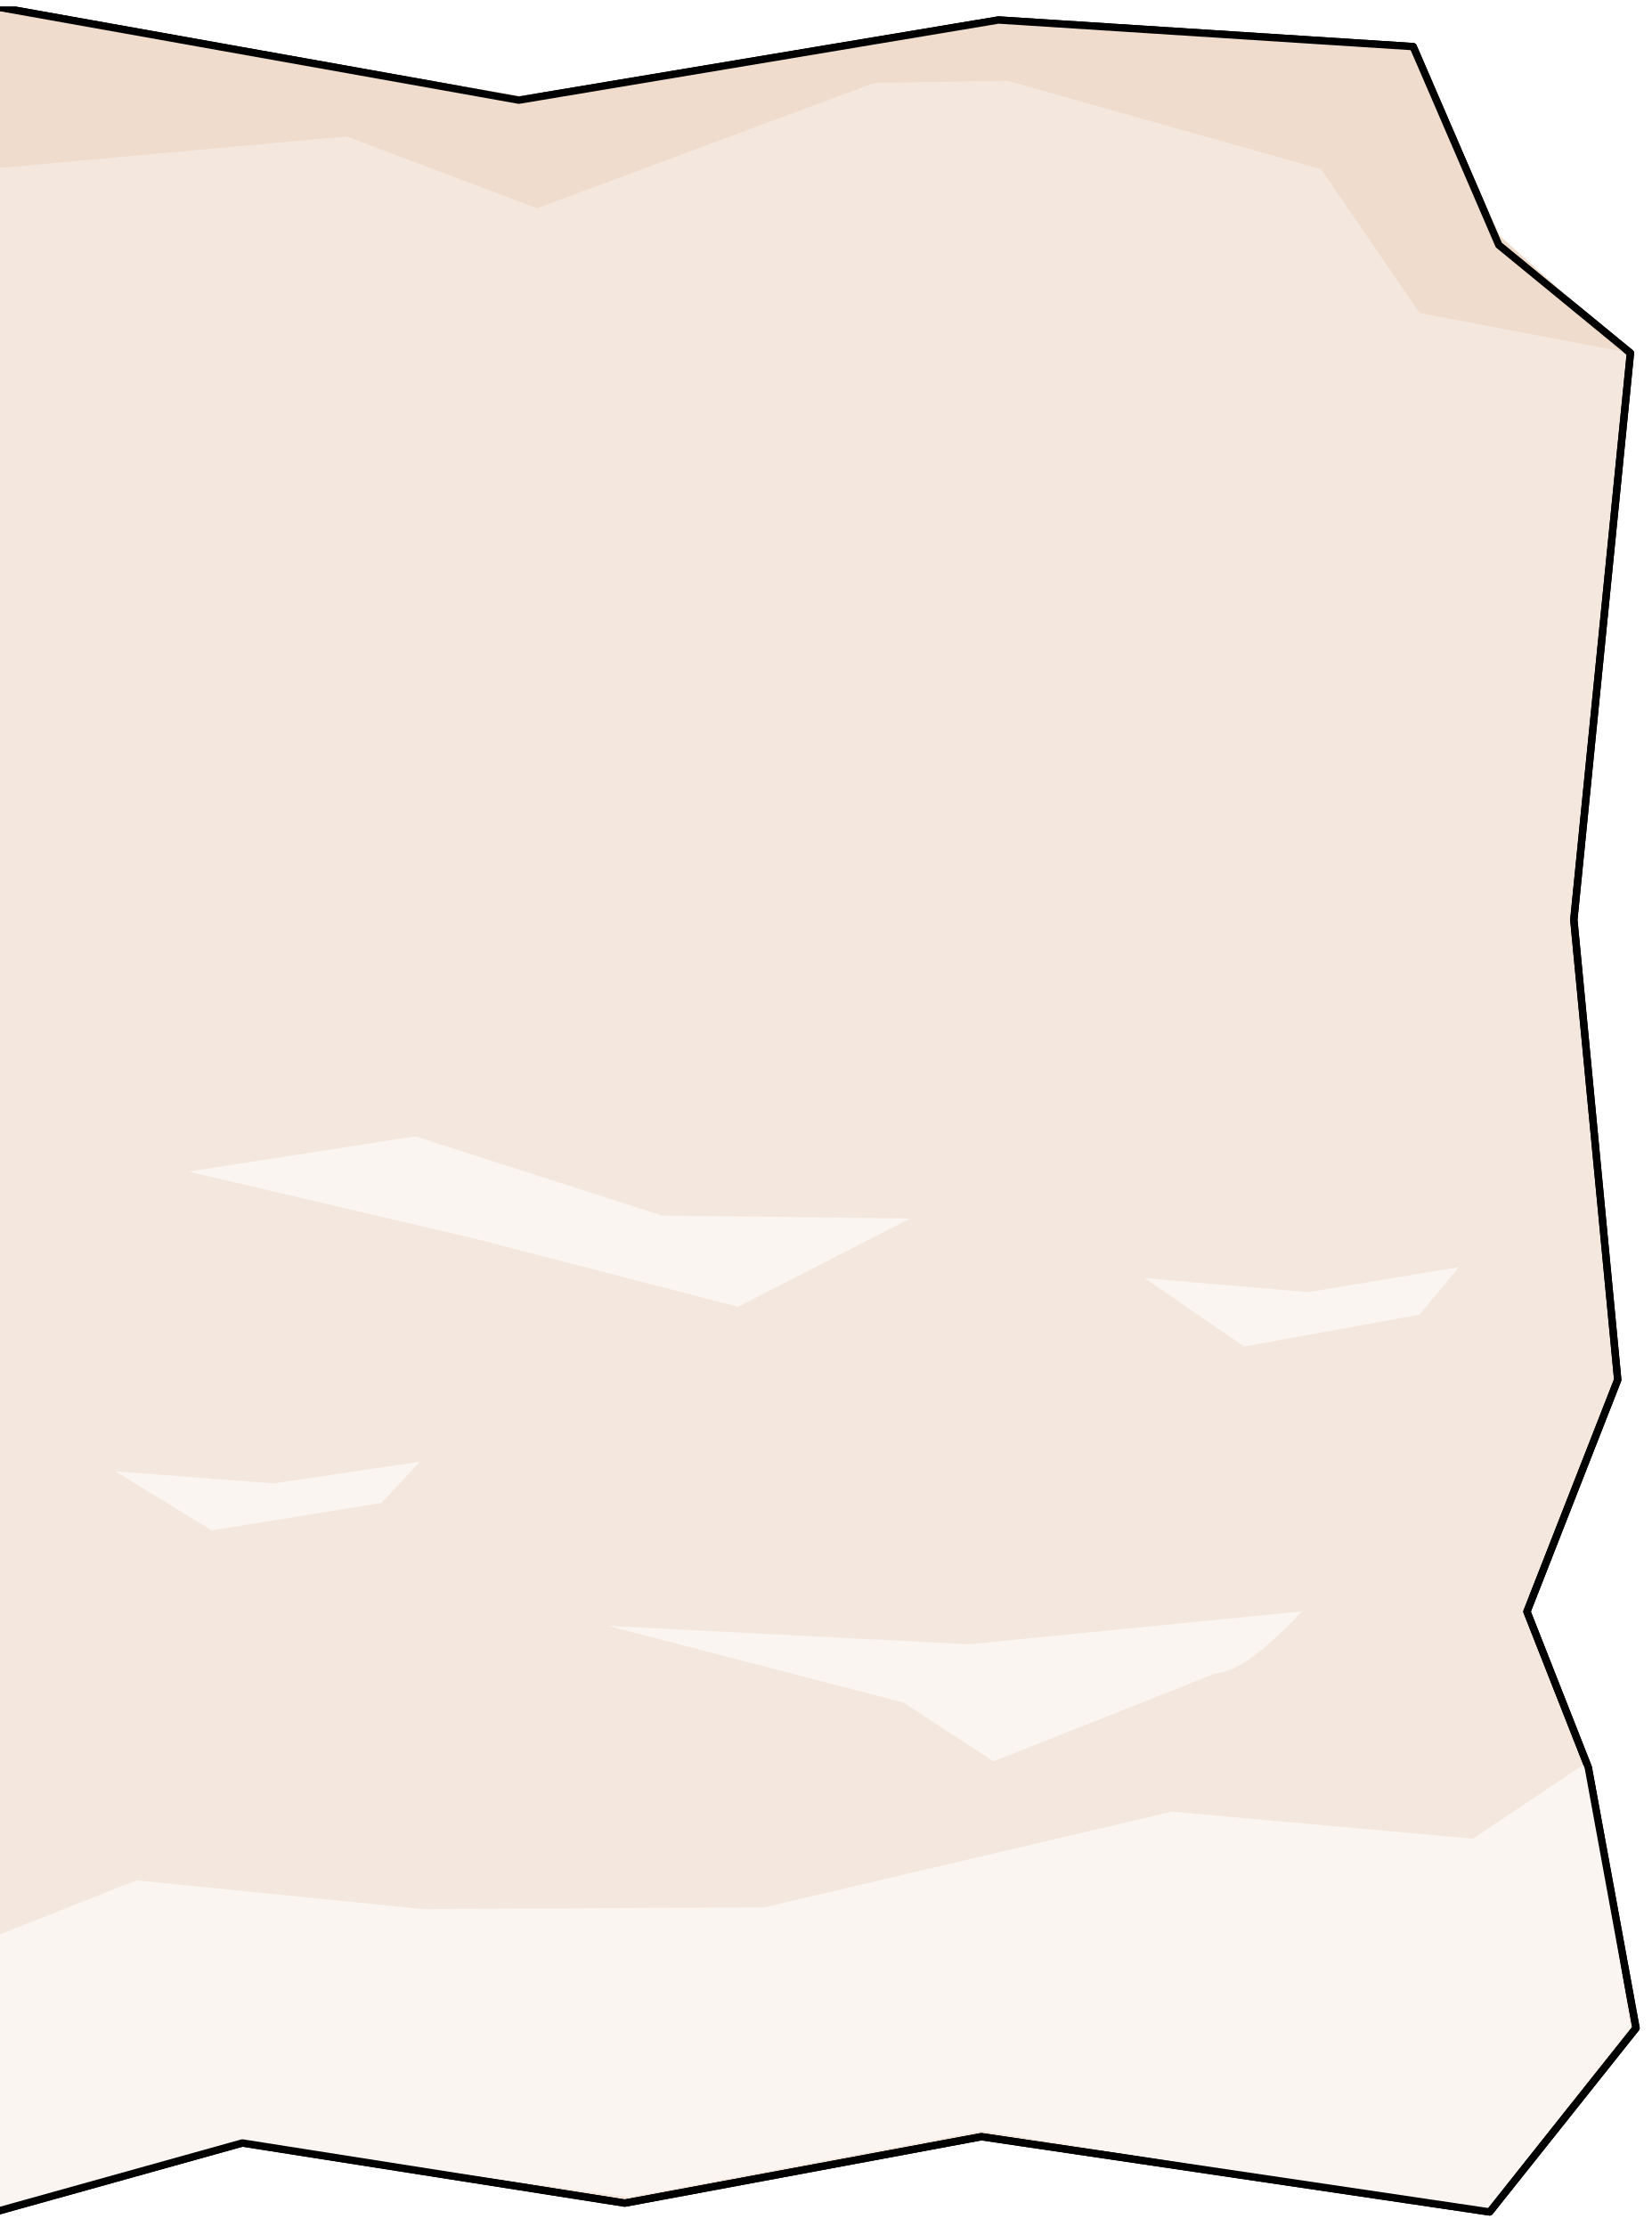
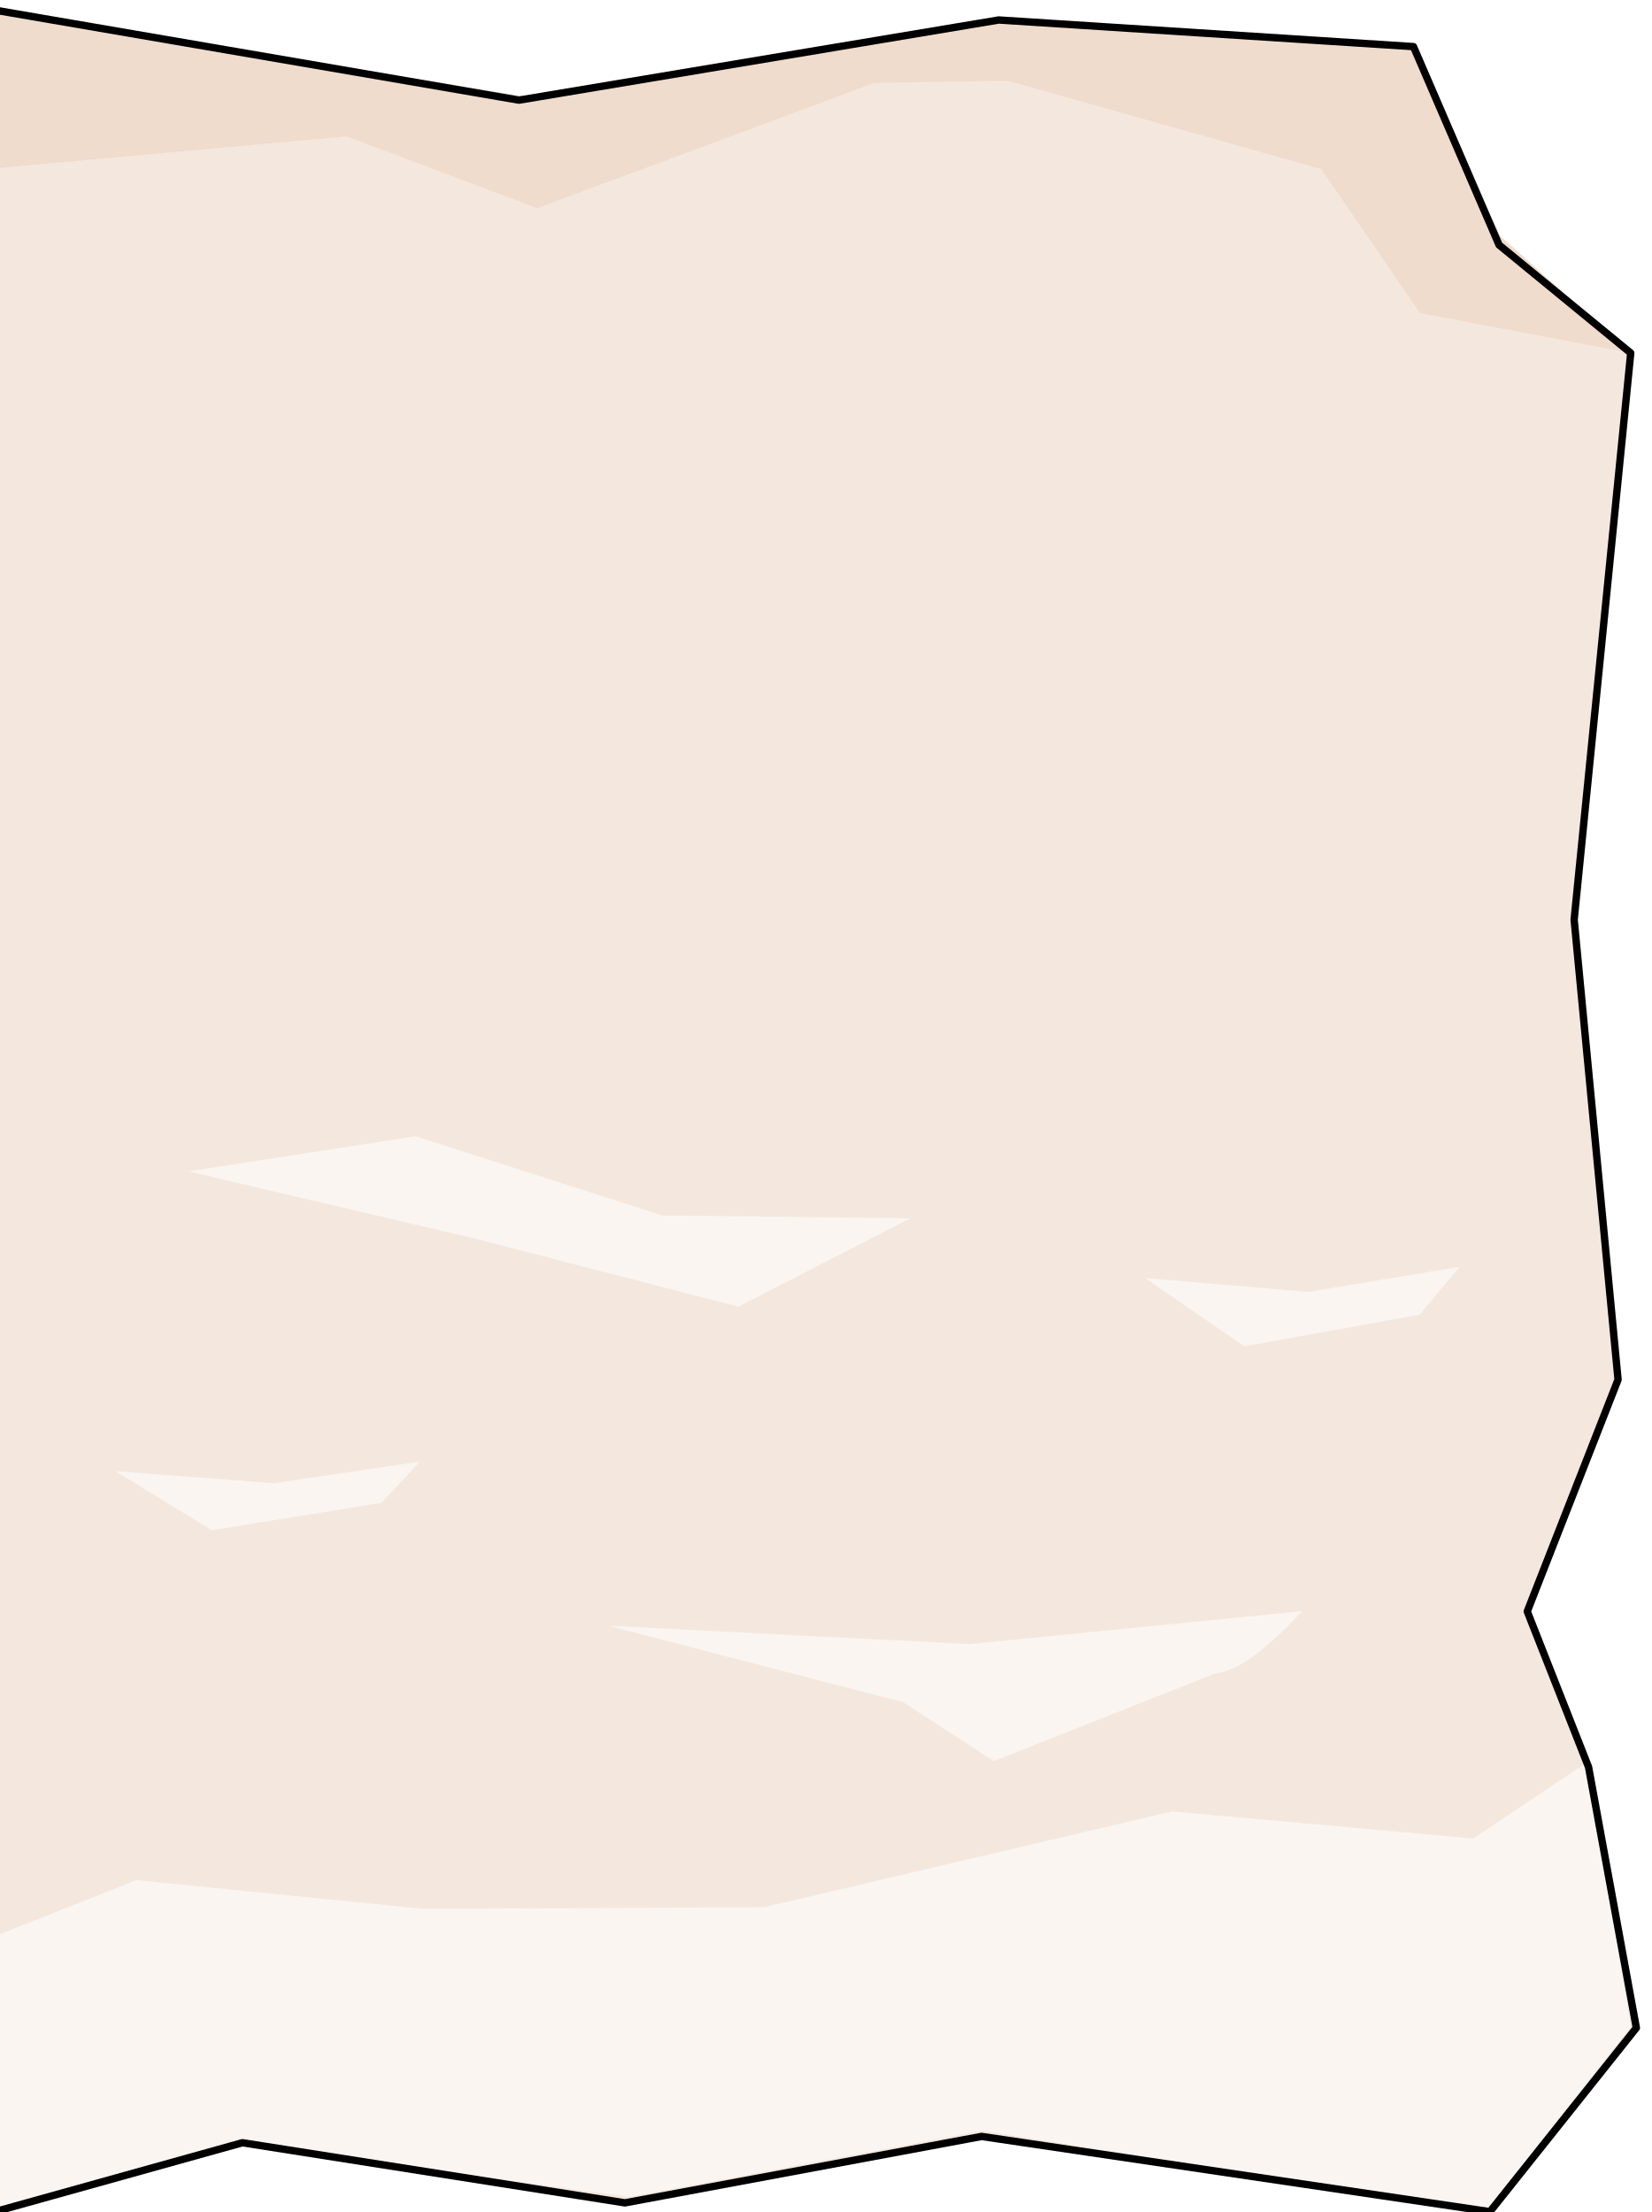
- <svg xmlns="http://www.w3.org/2000/svg" width="100%" height="100%" viewBox="0 0 112 151" version="1.1" xml:space="preserve" style="fill-rule:evenodd;clip-rule:evenodd;stroke-linecap:round;stroke-linejoin:round;stroke-miterlimit:1.5;">
+ <svg xmlns="http://www.w3.org/2000/svg" width="100%" height="100%" viewBox="0 0 112 150" version="1.1" xml:space="preserve" style="fill-rule:evenodd;clip-rule:evenodd;stroke-linecap:round;stroke-linejoin:round;stroke-miterlimit:1.5;">
  <g transform="matrix(1,0,0,1,-232,-177)">
    <g id="Plan-Wall" transform="matrix(1.71797,0,0,0.636946,-16.7132,87.794)">
      <rect x="9.728" y="140.756" width="654.842" height="235.499" style="fill:none;" />
      <clipPath id="_clip1">
        <rect x="9.728" y="140.756" width="654.842" height="235.499" />
      </clipPath>
      <g clip-path="url(#_clip1)">
-         <g id="Ebene1">
-                 </g>
-         <g id="middle">
-                 </g>
        <g id="Disover">
                </g>
        <g id="Right" transform="matrix(-0.582081,0,0,1.56999,209.769,-138.572)">
-           <path d="M112,177.917L76.473,184.26L43.944,178.824L15.818,180.63L10.013,194.082L1.085,201.406L4.923,239.834L1.945,271.025L8.102,286.743L3.945,297.3L0.705,314.984L10.633,327.448L45.103,322.345L69.289,326.85L95.228,322.772L112,327.448L112,177.917Z" style="fill:rgb(244,232,222);stroke:black;stroke-width:0.5px;" />
+           <path d="M112,177.917L76.473,184.26L43.944,178.824L15.818,180.63L10.013,194.082L1.085,201.406L4.923,239.834L1.945,271.025L8.102,286.743L3.945,297.3L0.705,314.984L10.633,327.448L45.103,322.345L69.289,326.85L95.228,322.772L112,327.448L112,177.917Z" style="fill:rgb(244,232,222);" />
          <g transform="matrix(1,0,0,1,26.9505,19.5526)">
            <path d="M22.995,240.536L34.653,246.523L52.489,241.908L71.929,237.353L56.543,234.968L39.811,240.337L22.995,240.536Z" style="fill:rgb(250,245,241);" />
          </g>
          <g transform="matrix(-0.645135,0,0,0.40273,119.663,181.953)">
            <path d="M24.533,236.585L34.653,246.523L52.489,241.908L56.543,234.968L41.187,238.612L24.533,236.585Z" style="fill:rgb(250,245,241);" />
          </g>
          <g transform="matrix(-0.665937,0,0,0.466014,50.3587,153.884)">
            <path d="M24.533,236.585L34.653,246.523L52.489,241.908L56.543,234.968L41.187,238.612L24.533,236.585Z" style="fill:rgb(250,245,241);" />
          </g>
          <g transform="matrix(-1.46965,0,0,0.611461,106.461,143.053)">
            <path d="M24.533,236.585L38.144,245.07L42.308,251.598L52.489,241.908C53.319,241.616 54.322,240.65 56.543,234.968L41.187,238.612L24.533,236.585Z" style="fill:rgb(250,245,241);" />
          </g>
          <path d="M11.769,302.142L32.179,300.305L59.83,306.797L82.958,306.912L102.417,304.966L112,308.761L112,327.448L95.229,322.888L68.985,326.438L45.042,321.949L10.909,327.448L1.085,314.921L3.934,296.895L11.769,302.142Z" style="fill:rgb(250,245,241);" />
          <path d="M16.07,180.701L43.976,178.817L76.257,183.983L112,178.158L112,188.885L88.155,186.717L75.246,191.593L52.377,183.095L43.343,182.943L22.067,188.94L15.376,198.698L1.085,201.406L9.928,193.471L16.07,180.701Z" style="fill:rgb(239,220,205);" />
-           <path d="M112,177.917L76.473,184.26L43.944,178.824L15.818,180.63L10.013,194.082L1.085,201.406L4.923,239.834L1.945,271.025L8.102,286.743L3.945,297.3L0.705,314.984L10.633,327.448L45.103,322.345L69.289,326.85L95.228,322.772L112,327.448L112,177.917Z" style="fill:none;stroke:black;stroke-width:0.5px;" />
+           <path d="M112,178.158L76.473,184.26L43.944,178.824L15.818,180.63L10.013,194.082L1.085,201.406L4.923,239.834L1.945,271.025L8.102,286.743L3.945,297.3L0.705,314.984L10.633,327.448L45.103,322.345L69.289,326.85L95.228,322.772L112,327.448L113.015,327.448L113,177.917L112,178.158Z" style="fill:none;stroke:black;stroke-width:0.5px;" />
        </g>
+         <g id="middle">
+                 </g>
        <g id="Left">
                </g>
      </g>
    </g>
  </g>
</svg>
